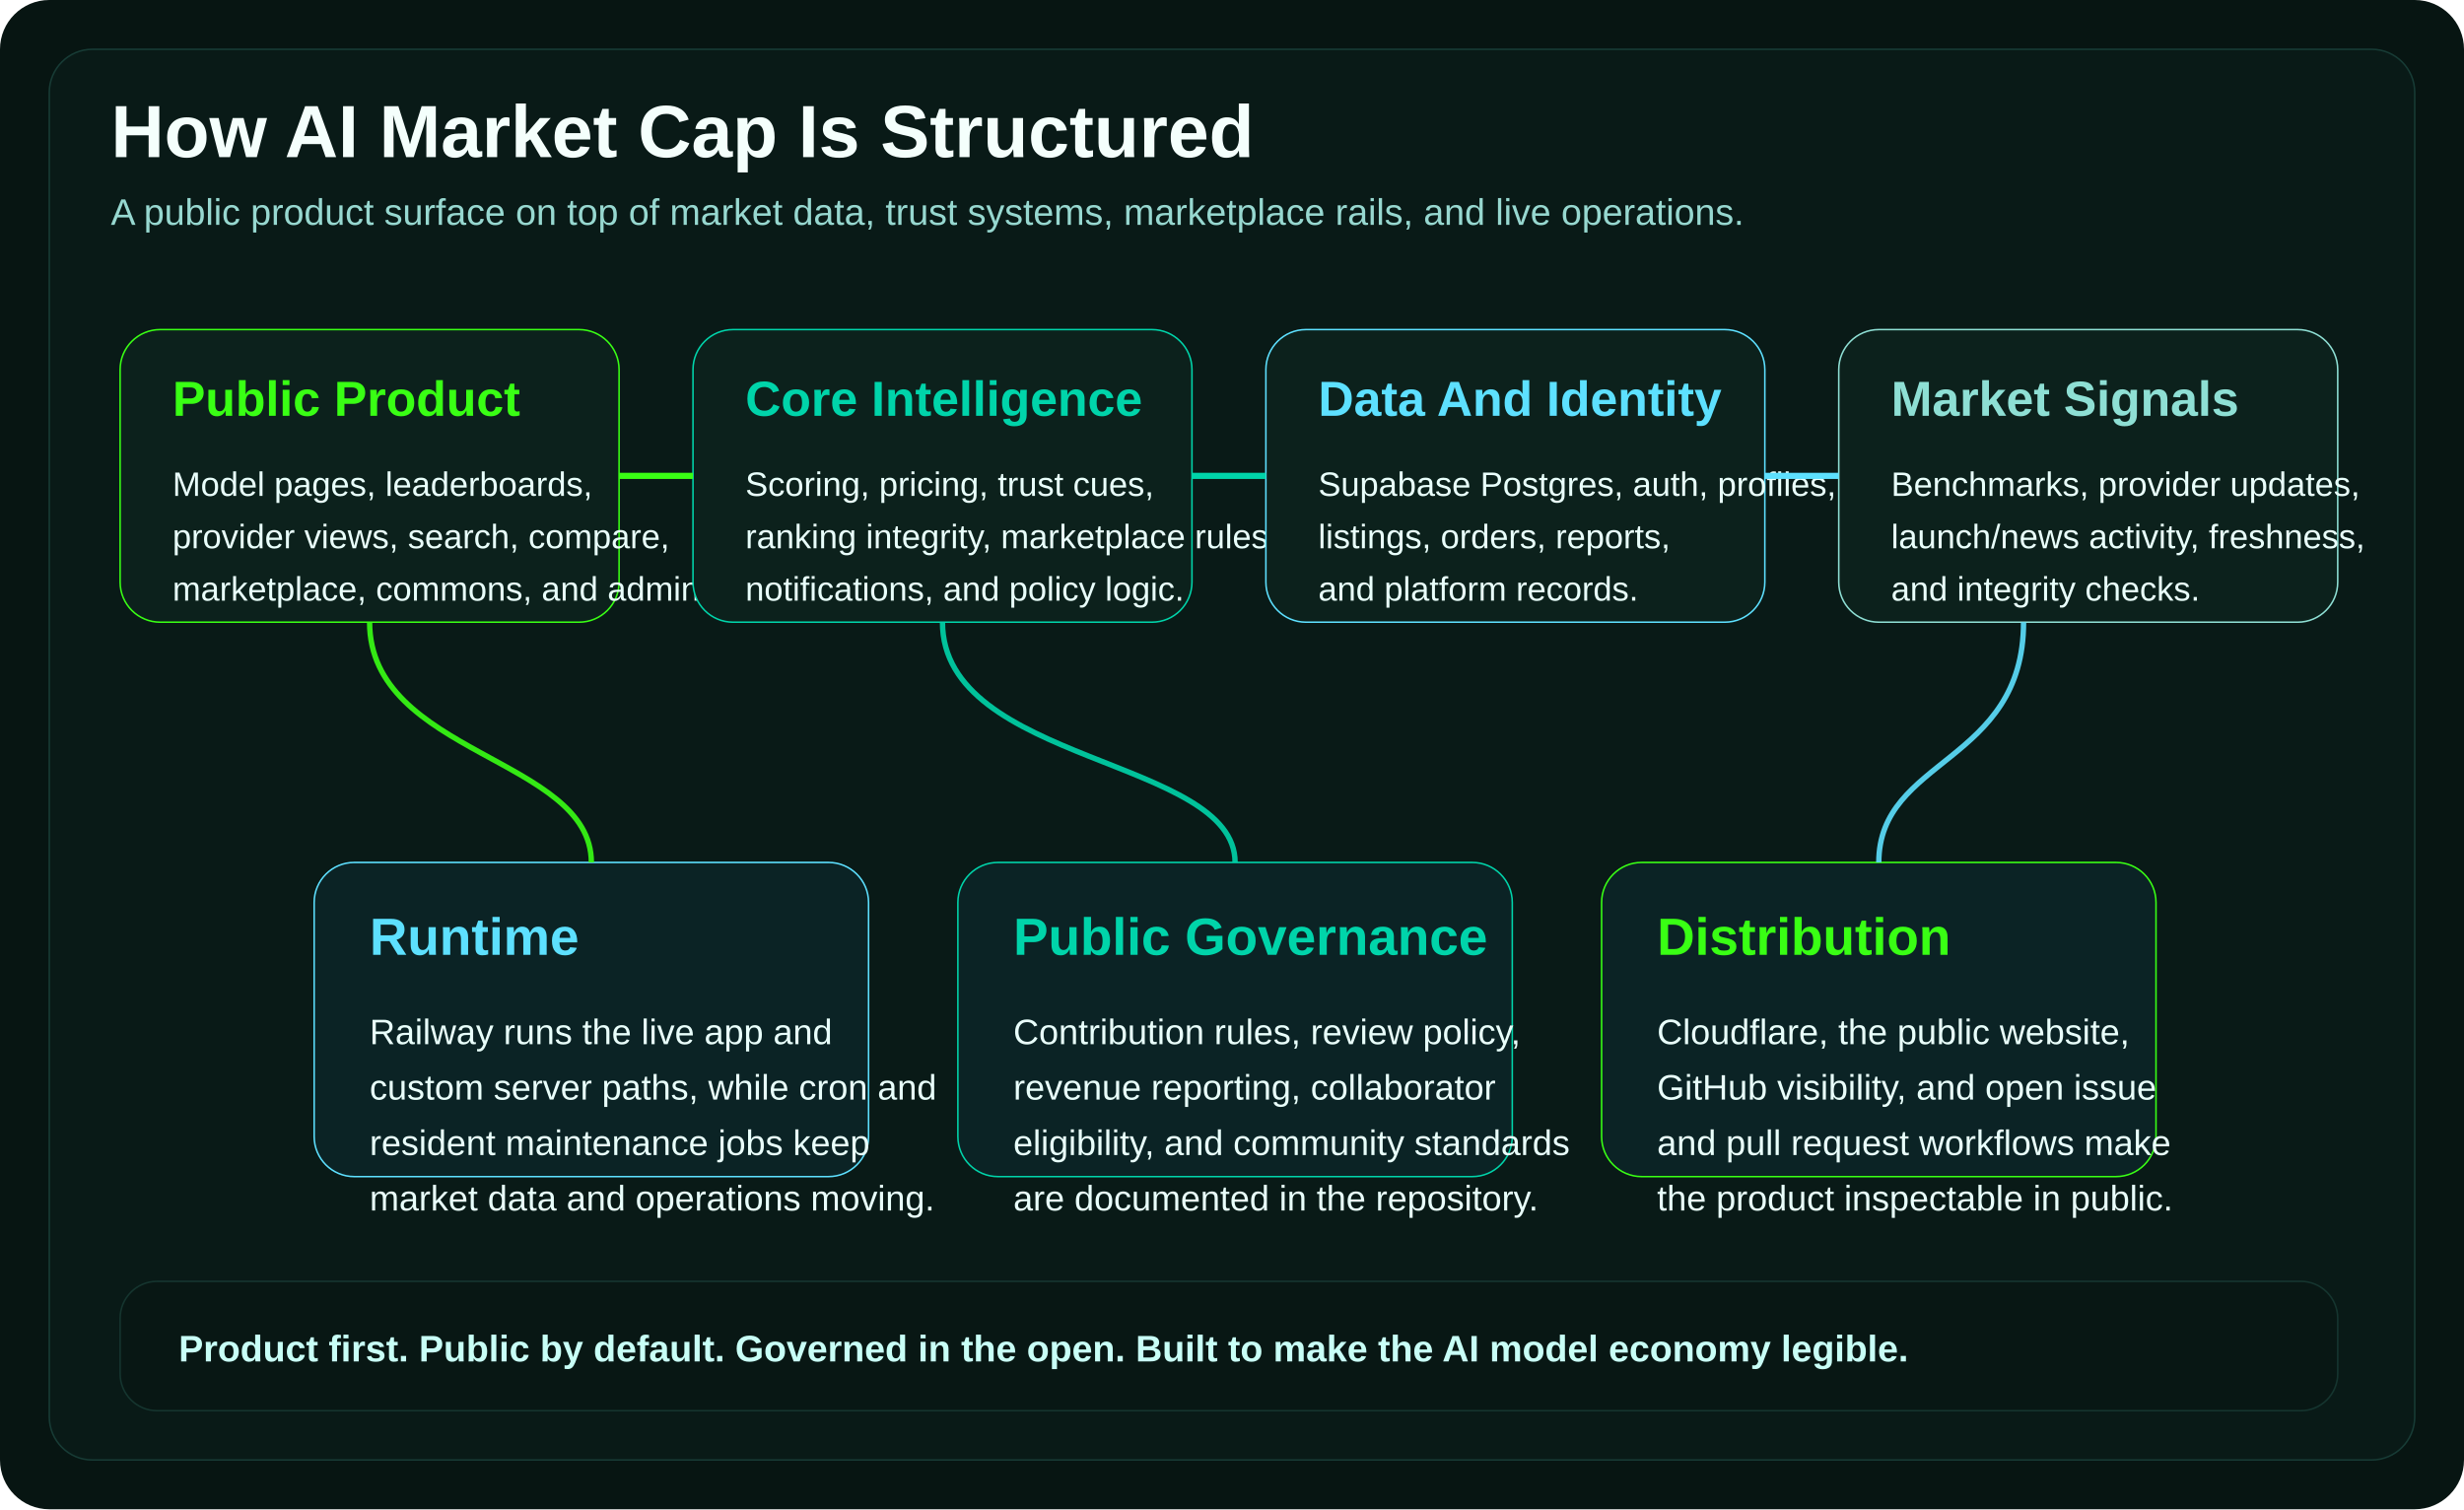
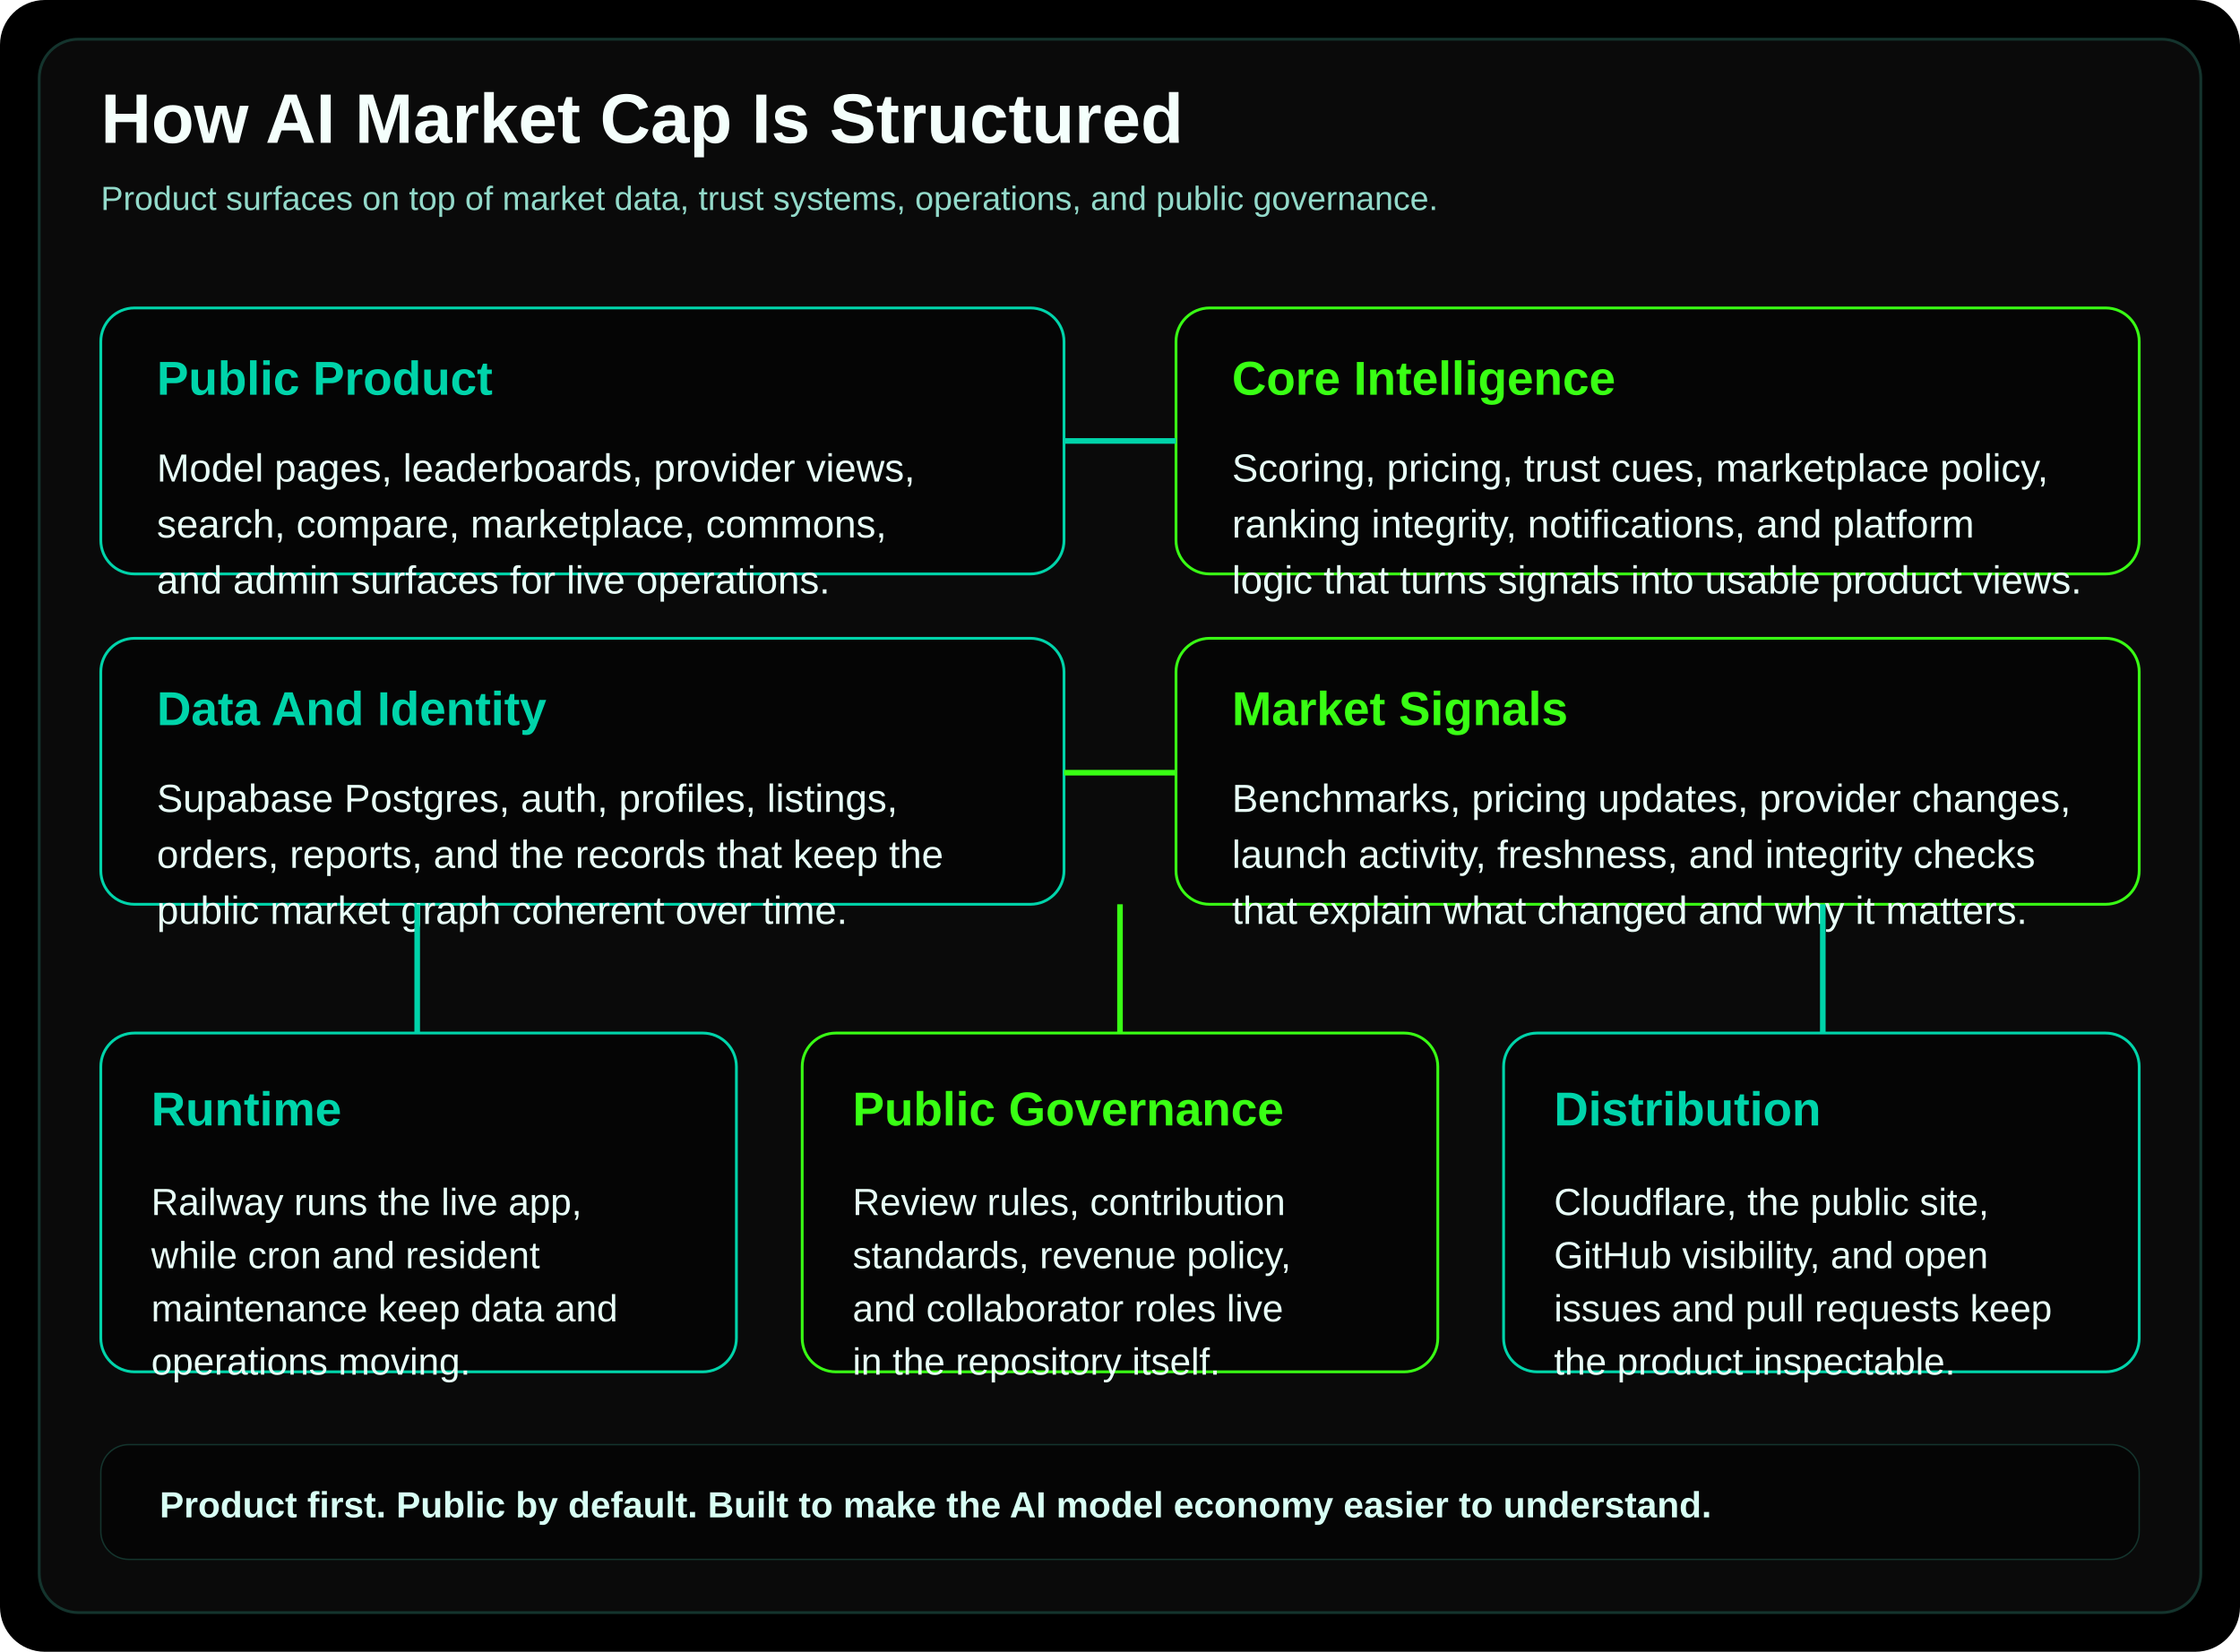
- <svg xmlns="http://www.w3.org/2000/svg" width="1600" height="980" viewBox="0 0 1600 980" fill="none">
-   <rect width="1600" height="980" rx="32" fill="#071512" />
-   <rect x="32" y="32" width="1536" height="916" rx="28" fill="#091A17" stroke="#173B35" />
-   <text x="72" y="102" fill="#F4FFFC" font-family="Segoe UI, Arial, sans-serif" font-size="48" font-weight="700">
+ <svg xmlns="http://www.w3.org/2000/svg" width="1600" height="1180" viewBox="0 0 1600 1180" fill="none">
+   <rect width="1600" height="1180" rx="32" fill="#000000" />
+   <rect x="28" y="28" width="1544" height="1124" rx="28" fill="#0A0A0A" stroke="#14342D" stroke-width="2" />
+   <text x="72" y="102" fill="#F4FFFC" font-family="Segoe UI, Arial, sans-serif" font-size="50" font-weight="700">
    How AI Market Cap Is Structured
  </text>
-   <text x="72" y="146" fill="#97D8D0" font-family="Segoe UI, Arial, sans-serif" font-size="24">
-     A public product surface on top of market data, trust systems, marketplace rails, and live operations.
+   <text x="72" y="150" fill="#93DACA" font-family="Segoe UI, Arial, sans-serif" font-size="24">
+     Product surfaces on top of market data, trust systems, operations, and public governance.
  </text>
-   <rect x="78" y="214" width="324" height="190" rx="26" fill="#0C211C" stroke="#39FF14" />
-   <text x="112" y="270" fill="#39FF14" font-family="Segoe UI, Arial, sans-serif" font-size="32" font-weight="700">Public Product</text>
-   <text x="112" y="322" fill="#E9FFFB" font-family="Segoe UI, Arial, sans-serif" font-size="22">
-     <tspan x="112" dy="0">Model pages, leaderboards,</tspan>
-     <tspan x="112" dy="34">provider views, search, compare,</tspan>
-     <tspan x="112" dy="34">marketplace, commons, and admin.</tspan>
+   <rect x="72" y="220" width="688" height="190" rx="24" fill="#050505" stroke="#00D4AA" stroke-width="2" />
+   <text x="112" y="282" fill="#00D4AA" font-family="Segoe UI, Arial, sans-serif" font-size="34" font-weight="700">Public Product</text>
+   <text x="112" y="344" fill="#E8FFF8" font-family="Segoe UI, Arial, sans-serif" font-size="28">
+     <tspan x="112" dy="0">Model pages, leaderboards, provider views,</tspan>
+     <tspan x="112" dy="40">search, compare, marketplace, commons,</tspan>
+     <tspan x="112" dy="40">and admin surfaces for live operations.</tspan>
  </text>
-   <rect x="450" y="214" width="324" height="190" rx="26" fill="#0C211C" stroke="#00D4AA" />
-   <text x="484" y="270" fill="#00D4AA" font-family="Segoe UI, Arial, sans-serif" font-size="32" font-weight="700">Core Intelligence</text>
-   <text x="484" y="322" fill="#E9FFFB" font-family="Segoe UI, Arial, sans-serif" font-size="22">
-     <tspan x="484" dy="0">Scoring, pricing, trust cues,</tspan>
-     <tspan x="484" dy="34">ranking integrity, marketplace rules,</tspan>
-     <tspan x="484" dy="34">notifications, and policy logic.</tspan>
+   <rect x="840" y="220" width="688" height="190" rx="24" fill="#050505" stroke="#39FF14" stroke-width="2" />
+   <text x="880" y="282" fill="#39FF14" font-family="Segoe UI, Arial, sans-serif" font-size="34" font-weight="700">Core Intelligence</text>
+   <text x="880" y="344" fill="#E8FFF8" font-family="Segoe UI, Arial, sans-serif" font-size="28">
+     <tspan x="880" dy="0">Scoring, pricing, trust cues, marketplace policy,</tspan>
+     <tspan x="880" dy="40">ranking integrity, notifications, and platform</tspan>
+     <tspan x="880" dy="40">logic that turns signals into usable product views.</tspan>
  </text>
-   <rect x="822" y="214" width="324" height="190" rx="26" fill="#0C211C" stroke="#5DE0FF" />
-   <text x="856" y="270" fill="#5DE0FF" font-family="Segoe UI, Arial, sans-serif" font-size="32" font-weight="700">Data And Identity</text>
-   <text x="856" y="322" fill="#E9FFFB" font-family="Segoe UI, Arial, sans-serif" font-size="22">
-     <tspan x="856" dy="0">Supabase Postgres, auth, profiles,</tspan>
-     <tspan x="856" dy="34">listings, orders, reports,</tspan>
-     <tspan x="856" dy="34">and platform records.</tspan>
+   <rect x="72" y="456" width="688" height="190" rx="24" fill="#050505" stroke="#00D4AA" stroke-width="2" />
+   <text x="112" y="518" fill="#00D4AA" font-family="Segoe UI, Arial, sans-serif" font-size="34" font-weight="700">Data And Identity</text>
+   <text x="112" y="580" fill="#E8FFF8" font-family="Segoe UI, Arial, sans-serif" font-size="28">
+     <tspan x="112" dy="0">Supabase Postgres, auth, profiles, listings,</tspan>
+     <tspan x="112" dy="40">orders, reports, and the records that keep the</tspan>
+     <tspan x="112" dy="40">public market graph coherent over time.</tspan>
  </text>
-   <rect x="1194" y="214" width="324" height="190" rx="26" fill="#0C211C" stroke="#8EDFD4" />
-   <text x="1228" y="270" fill="#8EDFD4" font-family="Segoe UI, Arial, sans-serif" font-size="32" font-weight="700">Market Signals</text>
-   <text x="1228" y="322" fill="#E9FFFB" font-family="Segoe UI, Arial, sans-serif" font-size="22">
-     <tspan x="1228" dy="0">Benchmarks, provider updates,</tspan>
-     <tspan x="1228" dy="34">launch/news activity, freshness,</tspan>
-     <tspan x="1228" dy="34">and integrity checks.</tspan>
+   <rect x="840" y="456" width="688" height="190" rx="24" fill="#050505" stroke="#39FF14" stroke-width="2" />
+   <text x="880" y="518" fill="#39FF14" font-family="Segoe UI, Arial, sans-serif" font-size="34" font-weight="700">Market Signals</text>
+   <text x="880" y="580" fill="#E8FFF8" font-family="Segoe UI, Arial, sans-serif" font-size="28">
+     <tspan x="880" dy="0">Benchmarks, pricing updates, provider changes,</tspan>
+     <tspan x="880" dy="40">launch activity, freshness, and integrity checks</tspan>
+     <tspan x="880" dy="40">that explain what changed and why it matters.</tspan>
  </text>
-   <rect x="204" y="560" width="360" height="204" rx="26" fill="#0B2325" stroke="#5DE0FF" />
-   <text x="240" y="620" fill="#5DE0FF" font-family="Segoe UI, Arial, sans-serif" font-size="34" font-weight="700">Runtime</text>
-   <text x="240" y="678" fill="#E9FFFB" font-family="Segoe UI, Arial, sans-serif" font-size="23">
-     <tspan x="240" dy="0">Railway runs the live app and</tspan>
-     <tspan x="240" dy="36">custom server paths, while cron and</tspan>
-     <tspan x="240" dy="36">resident maintenance jobs keep</tspan>
-     <tspan x="240" dy="36">market data and operations moving.</tspan>
+   <rect x="72" y="738" width="454" height="242" rx="24" fill="#050505" stroke="#00D4AA" stroke-width="2" />
+   <text x="108" y="804" fill="#00D4AA" font-family="Segoe UI, Arial, sans-serif" font-size="34" font-weight="700">Runtime</text>
+   <text x="108" y="868" fill="#E8FFF8" font-family="Segoe UI, Arial, sans-serif" font-size="27">
+     <tspan x="108" dy="0">Railway runs the live app,</tspan>
+     <tspan x="108" dy="38">while cron and resident</tspan>
+     <tspan x="108" dy="38">maintenance keep data and</tspan>
+     <tspan x="108" dy="38">operations moving.</tspan>
  </text>
-   <rect x="622" y="560" width="360" height="204" rx="26" fill="#0B2325" stroke="#00D4AA" />
-   <text x="658" y="620" fill="#00D4AA" font-family="Segoe UI, Arial, sans-serif" font-size="34" font-weight="700">Public Governance</text>
-   <text x="658" y="678" fill="#E9FFFB" font-family="Segoe UI, Arial, sans-serif" font-size="23">
-     <tspan x="658" dy="0">Contribution rules, review policy,</tspan>
-     <tspan x="658" dy="36">revenue reporting, collaborator</tspan>
-     <tspan x="658" dy="36">eligibility, and community standards</tspan>
-     <tspan x="658" dy="36">are documented in the repository.</tspan>
+   <rect x="573" y="738" width="454" height="242" rx="24" fill="#050505" stroke="#39FF14" stroke-width="2" />
+   <text x="609" y="804" fill="#39FF14" font-family="Segoe UI, Arial, sans-serif" font-size="34" font-weight="700">Public Governance</text>
+   <text x="609" y="868" fill="#E8FFF8" font-family="Segoe UI, Arial, sans-serif" font-size="27">
+     <tspan x="609" dy="0">Review rules, contribution</tspan>
+     <tspan x="609" dy="38">standards, revenue policy,</tspan>
+     <tspan x="609" dy="38">and collaborator roles live</tspan>
+     <tspan x="609" dy="38">in the repository itself.</tspan>
  </text>
-   <rect x="1040" y="560" width="360" height="204" rx="26" fill="#0B2325" stroke="#39FF14" />
-   <text x="1076" y="620" fill="#39FF14" font-family="Segoe UI, Arial, sans-serif" font-size="34" font-weight="700">Distribution</text>
-   <text x="1076" y="678" fill="#E9FFFB" font-family="Segoe UI, Arial, sans-serif" font-size="23">
-     <tspan x="1076" dy="0">Cloudflare, the public website,</tspan>
-     <tspan x="1076" dy="36">GitHub visibility, and open issue</tspan>
-     <tspan x="1076" dy="36">and pull request workflows make</tspan>
-     <tspan x="1076" dy="36">the product inspectable in public.</tspan>
+   <rect x="1074" y="738" width="454" height="242" rx="24" fill="#050505" stroke="#00D4AA" stroke-width="2" />
+   <text x="1110" y="804" fill="#00D4AA" font-family="Segoe UI, Arial, sans-serif" font-size="34" font-weight="700">Distribution</text>
+   <text x="1110" y="868" fill="#E8FFF8" font-family="Segoe UI, Arial, sans-serif" font-size="27">
+     <tspan x="1110" dy="0">Cloudflare, the public site,</tspan>
+     <tspan x="1110" dy="38">GitHub visibility, and open</tspan>
+     <tspan x="1110" dy="38">issues and pull requests keep</tspan>
+     <tspan x="1110" dy="38">the product inspectable.</tspan>
  </text>
-   <path d="M402 309H450" stroke="#39FF14" stroke-width="4" />
-   <path d="M774 309H822" stroke="#00D4AA" stroke-width="4" />
-   <path d="M1146 309H1194" stroke="#5DE0FF" stroke-width="4" />
-   <path d="M240 404C240 490 384 492 384 560" stroke="#39FF14" stroke-width="3.5" opacity="0.9" />
-   <path d="M612 404C612 496 802 492 802 560" stroke="#00D4AA" stroke-width="3.5" opacity="0.9" />
-   <path d="M1314 404C1314 496 1220 492 1220 560" stroke="#5DE0FF" stroke-width="3.5" opacity="0.9" />
-   <rect x="78" y="832" width="1440" height="84" rx="24" fill="#081714" stroke="#15352F" />
-   <text x="116" y="884" fill="#C8FFF6" font-family="Segoe UI, Arial, sans-serif" font-size="24" font-weight="600">
-     Product first. Public by default. Governed in the open. Built to make the AI model economy legible.
+   <path d="M760 315H840" stroke="#00D4AA" stroke-width="4" />
+   <path d="M760 552H840" stroke="#39FF14" stroke-width="4" />
+   <path d="M298 646V738" stroke="#00D4AA" stroke-width="4" />
+   <path d="M800 646V738" stroke="#39FF14" stroke-width="4" />
+   <path d="M1302 646V738" stroke="#00D4AA" stroke-width="4" />
+   <rect x="72" y="1032" width="1456" height="82" rx="20" fill="#050505" stroke="#14342D" />
+   <text x="114" y="1084" fill="#D8FFF4" font-family="Segoe UI, Arial, sans-serif" font-size="26" font-weight="600">
+     Product first. Public by default. Built to make the AI model economy easier to understand.
  </text>
</svg>
